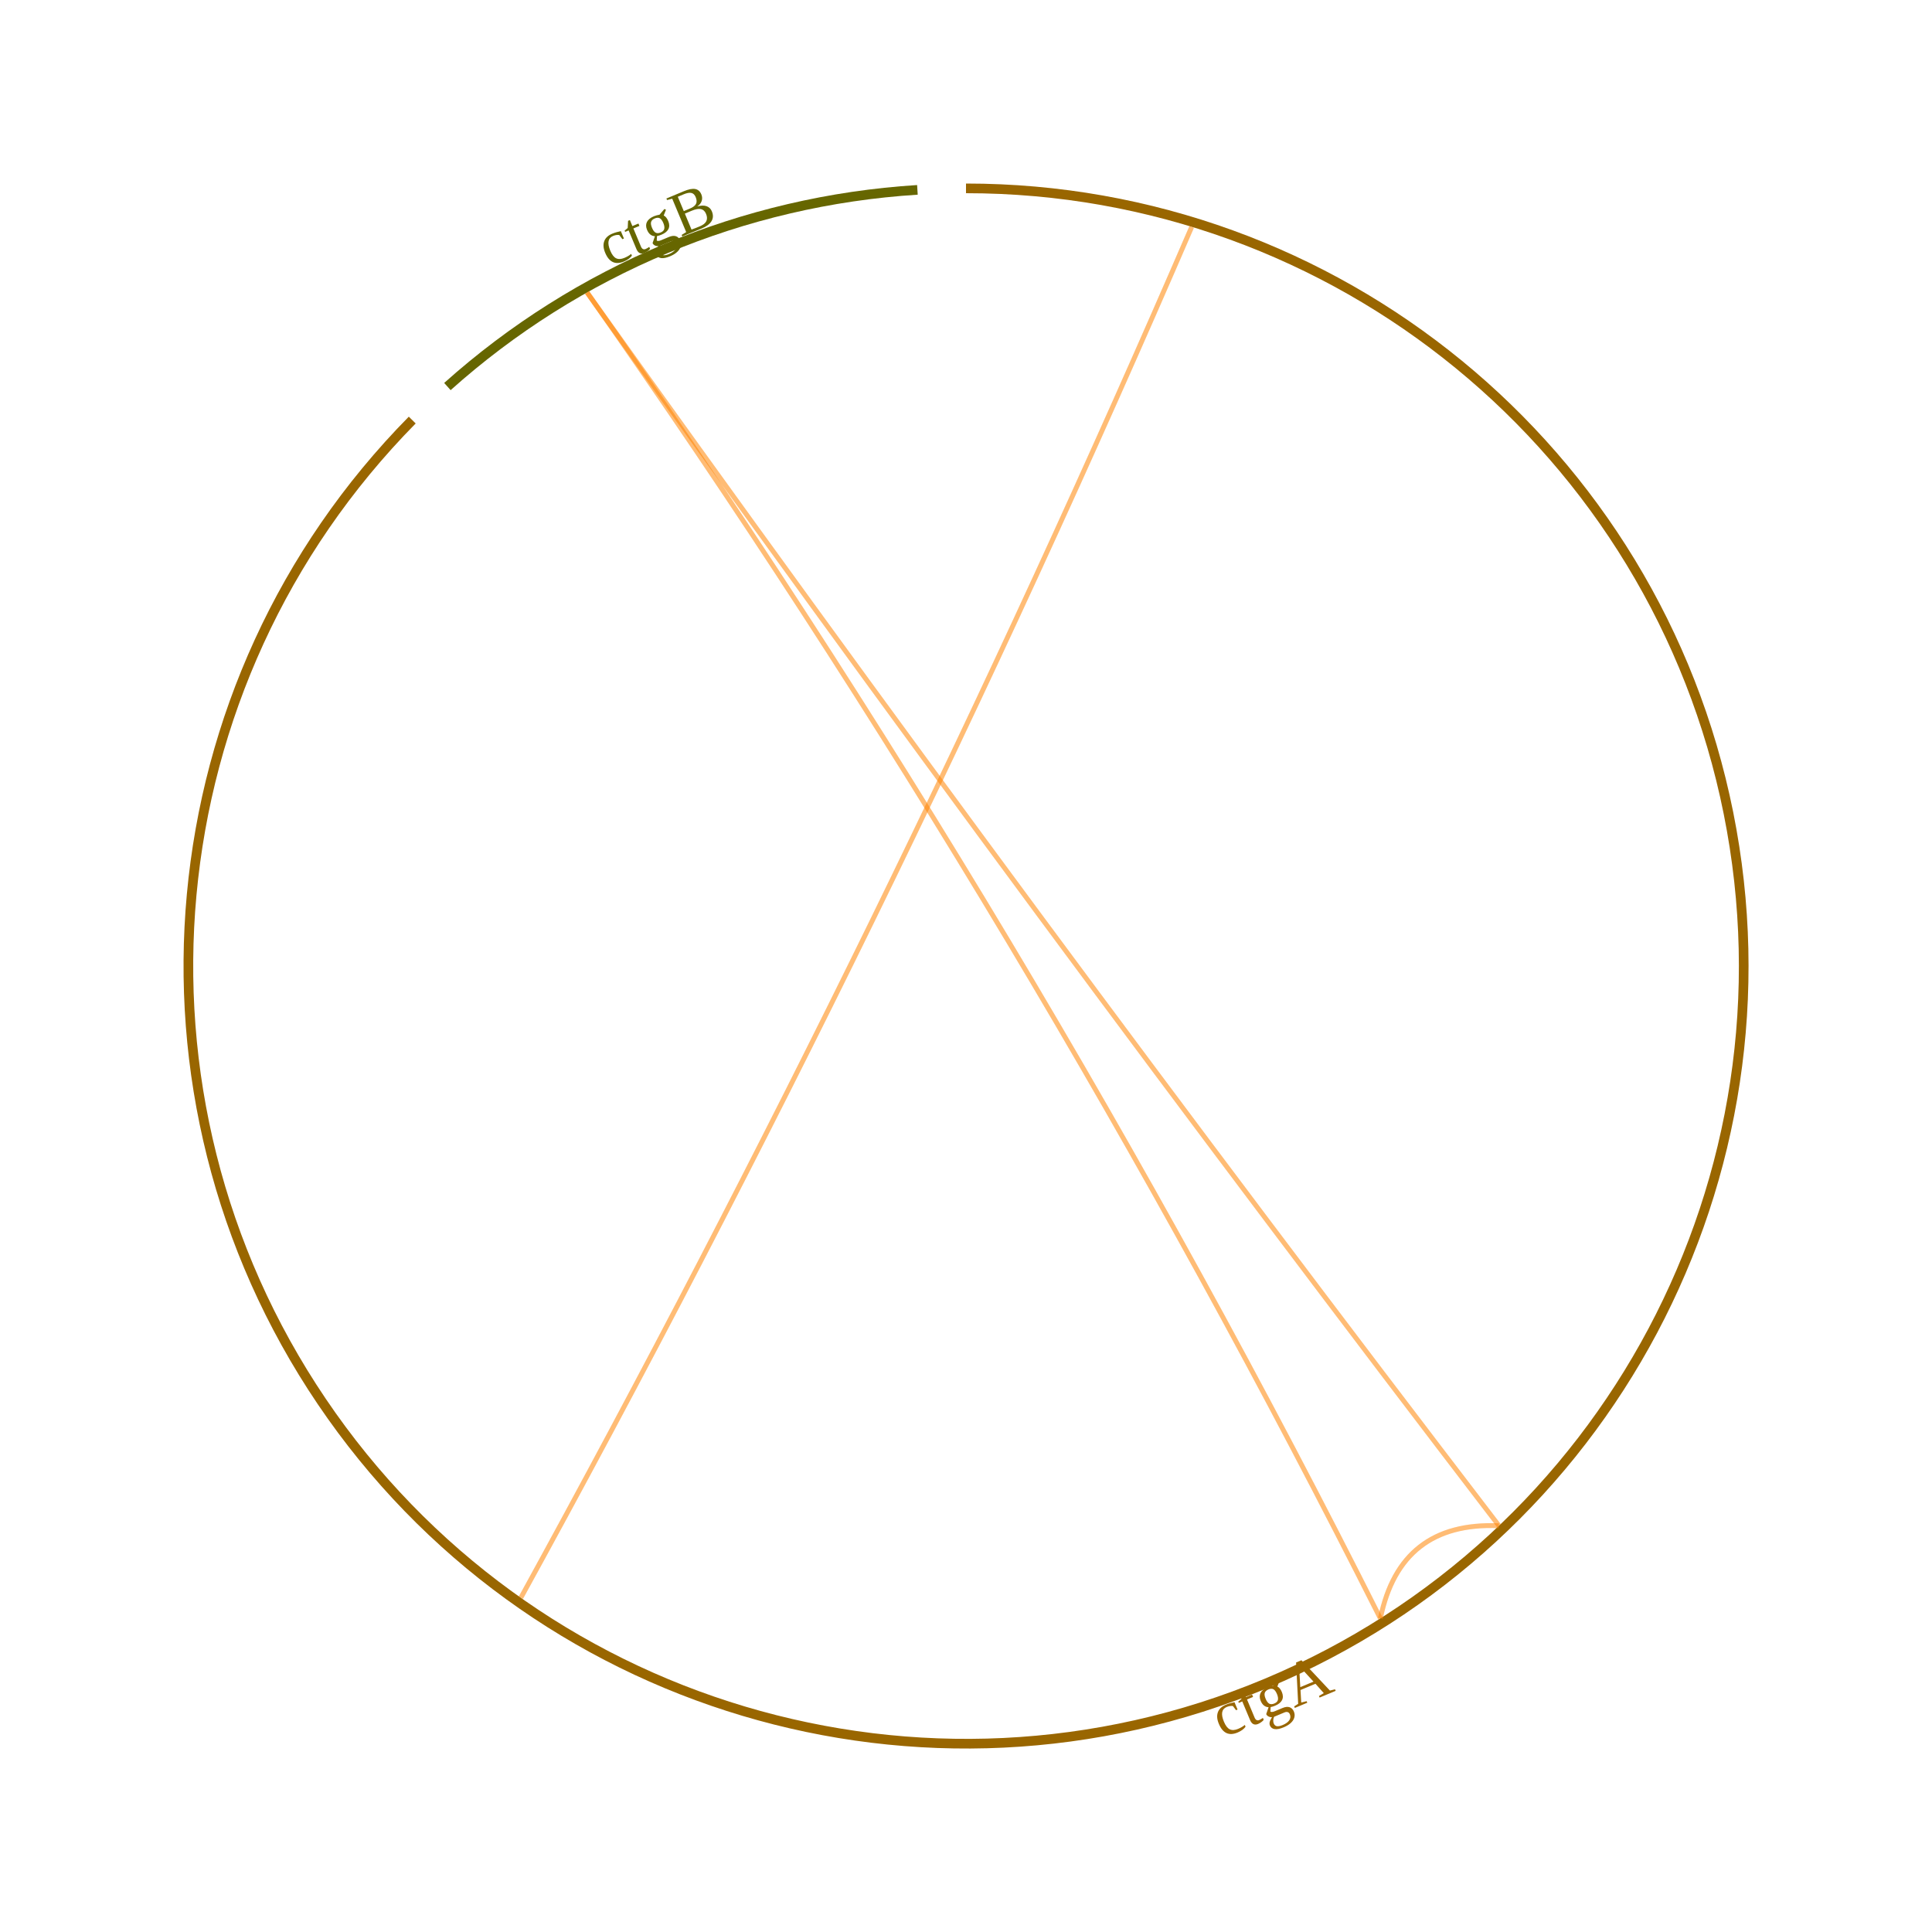
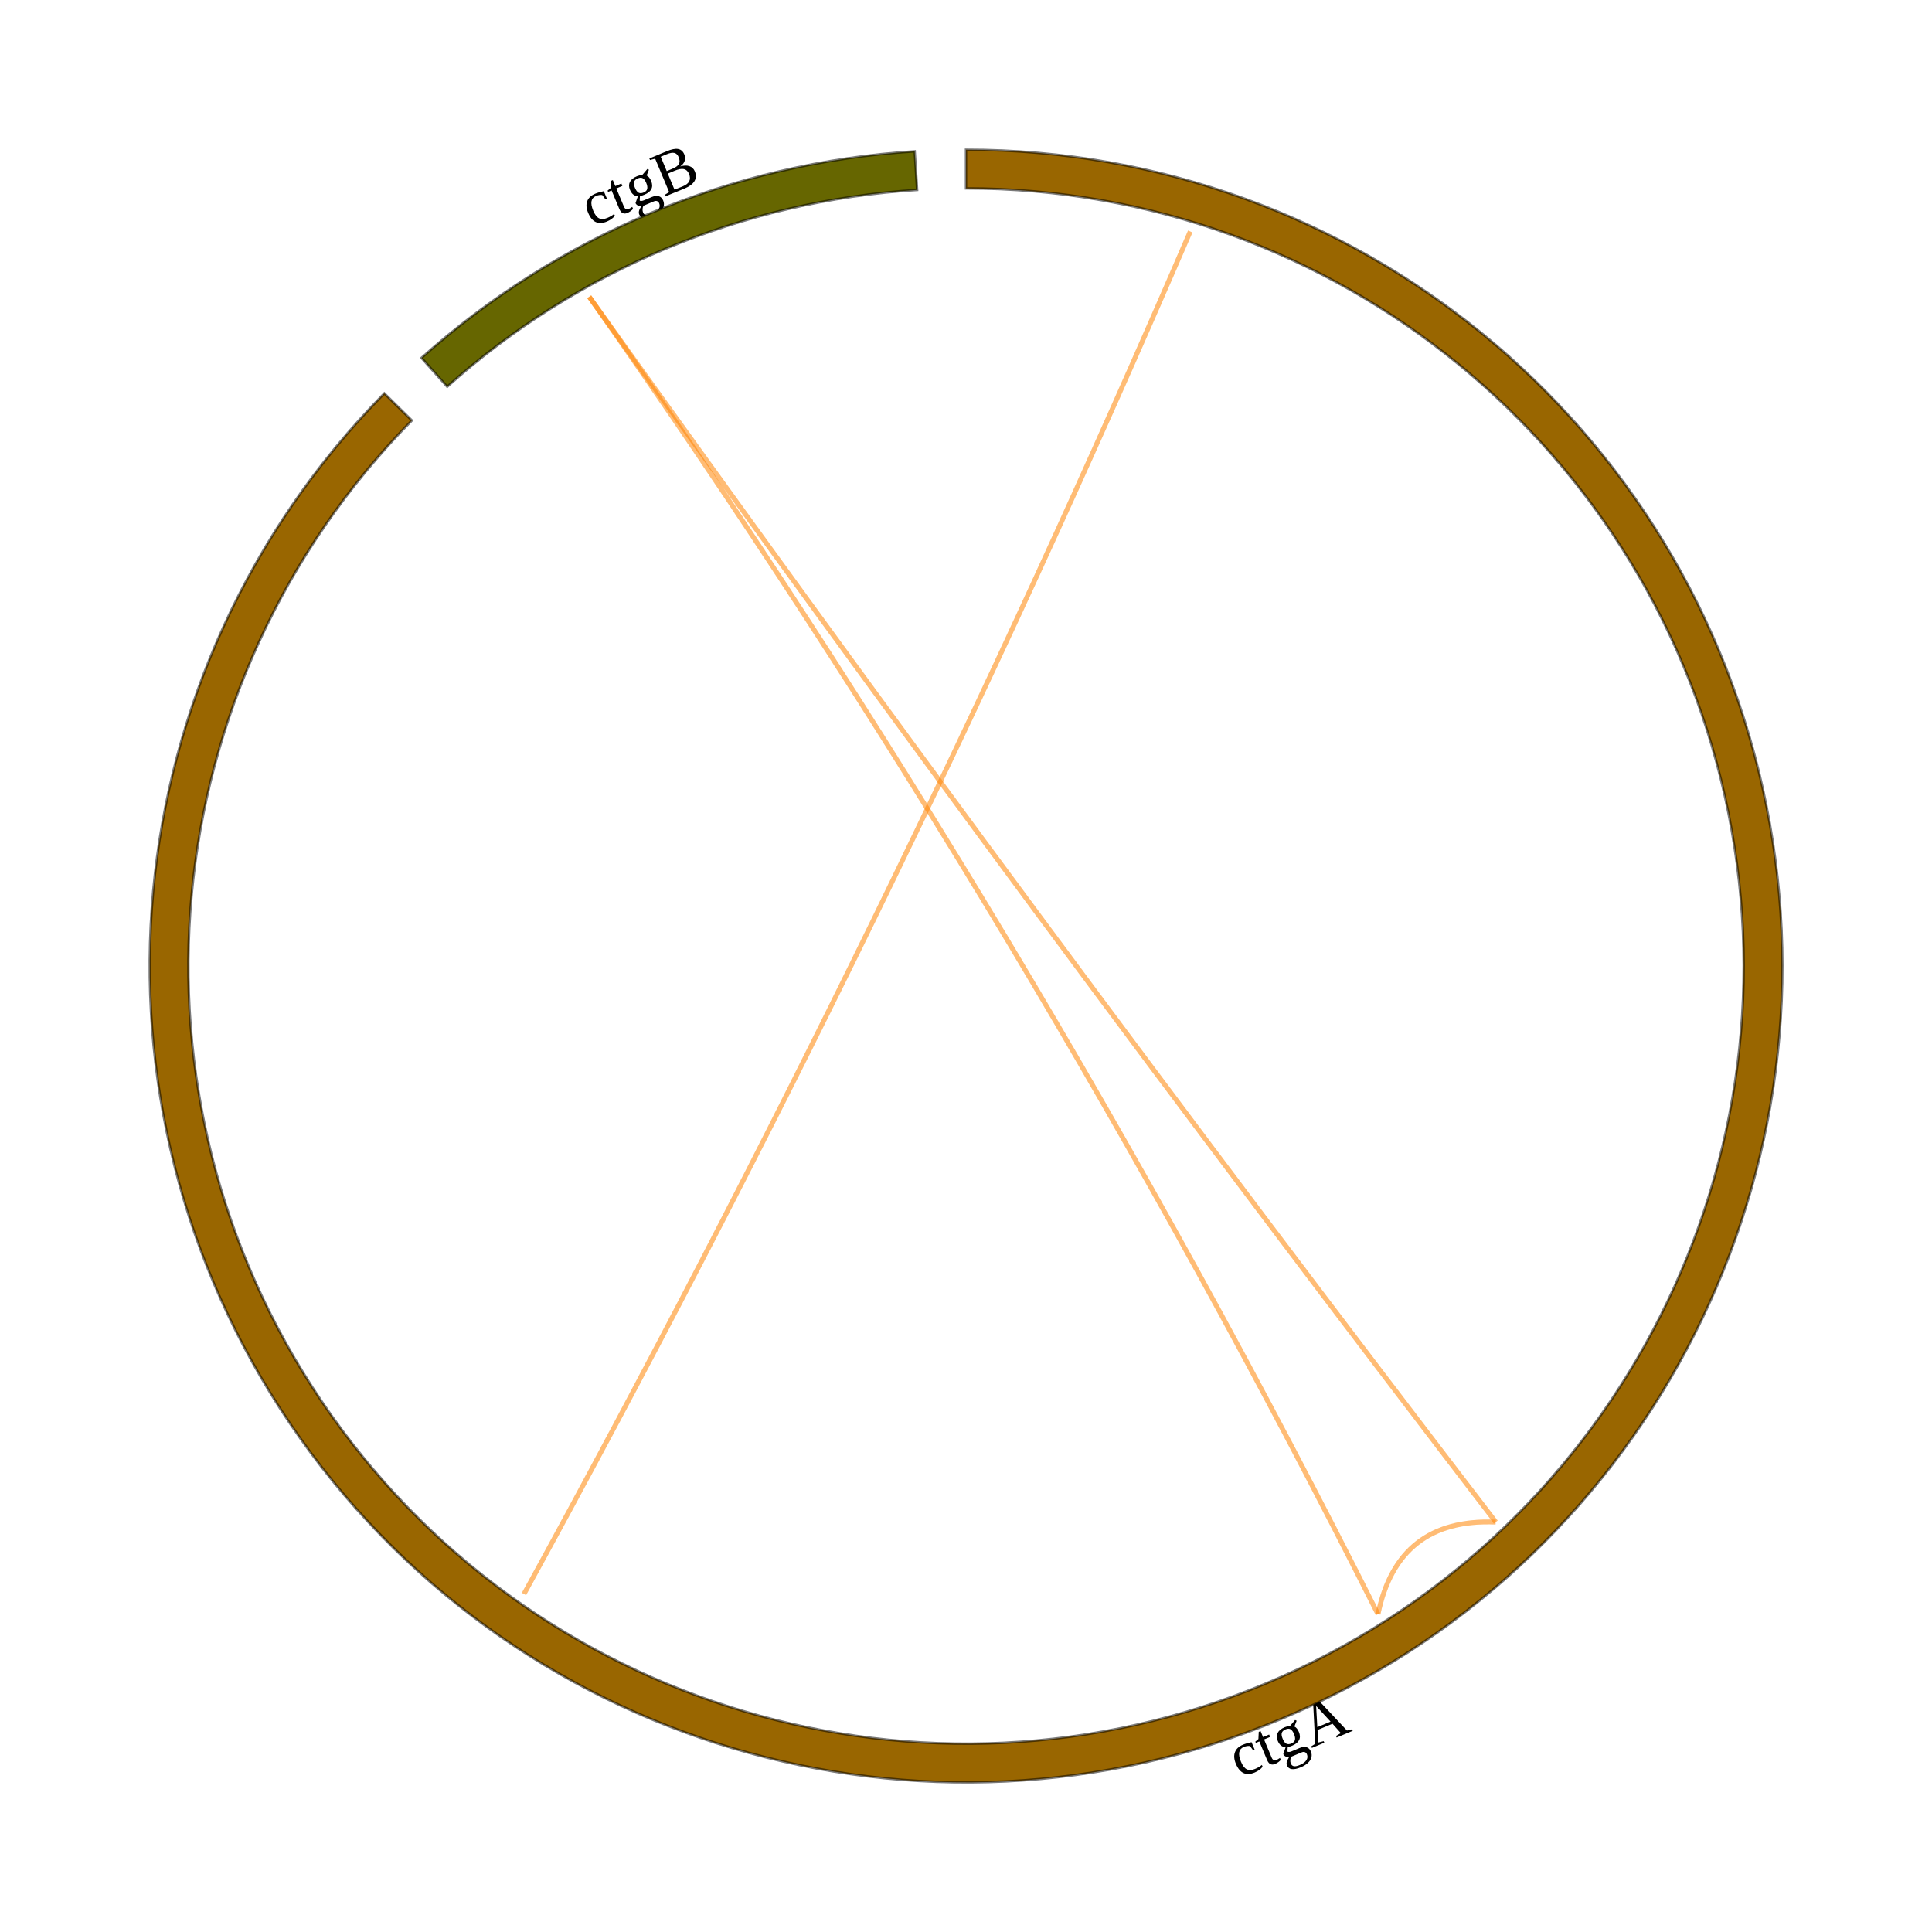
<svg xmlns="http://www.w3.org/2000/svg" width="400" height="400" viewBox="0 0 400 400">
  <rect width="400" height="400" fill="#ffffff" />
  <g transform="translate(200,200) rotate(-90)">
-     <text x="0" y="0" font-size="13" font-weight="500" letter-spacing="0.007em" text-anchor="middle" dominant-baseline="middle" transform="translate(-152.21,63.69) rotate(67.3)" fill="#996600">ctgA</text>
-     <path d="M 161 0 A 161 161 0 1 1 113.03 -114.65" stroke="#996600" stroke-width="2" fill="none" />
-     <text x="0" y="0" font-size="13" font-weight="500" letter-spacing="0.007em" text-anchor="middle" dominant-baseline="middle" transform="translate(152.21,-63.69) rotate(427.3)" fill="#666600">ctgB</text>
-     <path d="M 119.97 -107.37 A 161 161 0 0 1 160.69 -10.06" stroke="#666600" stroke-width="2" fill="none" />
+     <text x="0" y="0" font-size="13" font-weight="500" letter-spacing="0.007em" text-anchor="middle" dominant-baseline="middle" transform="translate(-160.49,67.22) rotate(67.28)" fill="#000000">ctgA</text>
+     <path d="M 169 0 A 169 169 0 1 1 118.56 -120.43 L 112.95 -114.73 A 161 161 0 1 0 161 0 Z" fill="#996600" stroke="rgb(0,0,0)" stroke-opacity="0.522" stroke-width="0.5" />
+     <text x="0" y="0" font-size="13" font-weight="500" letter-spacing="0.007em" text-anchor="middle" dominant-baseline="middle" transform="translate(160.49,-67.22) rotate(427.28)" fill="#000000">ctgB</text>
+     <path d="M 125.9 -112.74 A 169 169 0 0 1 168.67 -10.62 L 160.68 -10.12 A 161 161 0 0 0 119.94 -107.41 Z" fill="#666600" stroke="rgb(0,0,0)" stroke-opacity="0.522" stroke-width="0.5" />
    <g data-testid="structuralVariantChordRenderer" data-chord-count="8" pointer-events="none" fill-opacity="1">
-       <path data-testid="chord-test-vcf-66133" d="M 153.02 46.73 Q 7.83 -16 -130.79 -92.16" fill="none" stroke-width="1" stroke-opacity="0.322" stroke="#ff8500" />
-       <path data-testid="chord-test-vcf-66183" d="M -115.87 110.33 Q 10.17 13.76 139.44 -78.46" fill="none" stroke-width="1" stroke-opacity="0.322" stroke="#ff8500" />
-       <path data-testid="chord-test-vcf-66233" d="M -115.89 110.32 Q -115.03 89.9 -135.05 85.8" fill="none" stroke-width="1" stroke-opacity="0.322" stroke="#ff8500" />
-       <path data-testid="chord-test-vcf-66297" d="M -135.05 85.8 Q -115.03 89.9 -115.89 110.32" fill="none" stroke-width="1" stroke-opacity="0.322" stroke="#ff8500" />
-       <path data-testid="chord-test-vcf-66361" d="M -135.06 85.78 Q 8.24 13.77 139.45 -78.44" fill="none" stroke-width="1" stroke-opacity="0.322" stroke="#ff8500" />
-       <path data-testid="chord-test-vcf-66411" d="M -130.79 -92.16 Q 7.83 -16 153.02 46.73" fill="none" stroke-width="1" stroke-opacity="0.322" stroke="#ff8500" />
-       <path data-testid="chord-test-vcf-66461" d="M 139.44 -78.46 Q 10.17 13.76 -115.87 110.33" fill="none" stroke-width="1" stroke-opacity="0.322" stroke="#ff8500" />
-       <path data-testid="chord-test-vcf-66511" d="M 139.45 -78.44 Q 8.24 13.77 -135.06 85.78" fill="none" stroke-width="1" stroke-opacity="0.322" stroke="#ff8500" />
+       <path data-testid="chord-test-vcf-66133" d="M 152.07 46.43 Q 7.77 -15.89 -130.02 -91.52" fill="none" stroke-width="1" stroke-opacity="0.322" stroke="#ff8500" />
+       <path data-testid="chord-test-vcf-66183" d="M -115.12 109.68 Q 10.11 13.67 138.55 -78.01" fill="none" stroke-width="1" stroke-opacity="0.322" stroke="#ff8500" />
+       <path data-testid="chord-test-vcf-66233" d="M -115.13 109.66 Q -114.29 89.38 -134.18 85.31" fill="none" stroke-width="1" stroke-opacity="0.322" stroke="#ff8500" />
+       <path data-testid="chord-test-vcf-66297" d="M -134.18 85.31 Q -114.29 89.38 -115.13 109.66" fill="none" stroke-width="1" stroke-opacity="0.322" stroke="#ff8500" />
+       <path data-testid="chord-test-vcf-66361" d="M -134.19 85.29 Q 8.19 13.69 138.55 -78" fill="none" stroke-width="1" stroke-opacity="0.322" stroke="#ff8500" />
+       <path data-testid="chord-test-vcf-66411" d="M -130.02 -91.52 Q 7.77 -15.89 152.07 46.43" fill="none" stroke-width="1" stroke-opacity="0.322" stroke="#ff8500" />
+       <path data-testid="chord-test-vcf-66461" d="M 138.55 -78.01 Q 10.11 13.67 -115.12 109.68" fill="none" stroke-width="1" stroke-opacity="0.322" stroke="#ff8500" />
+       <path data-testid="chord-test-vcf-66511" d="M 138.55 -78 Q 8.19 13.69 -134.19 85.29" fill="none" stroke-width="1" stroke-opacity="0.322" stroke="#ff8500" />
    </g>
  </g>
</svg>
